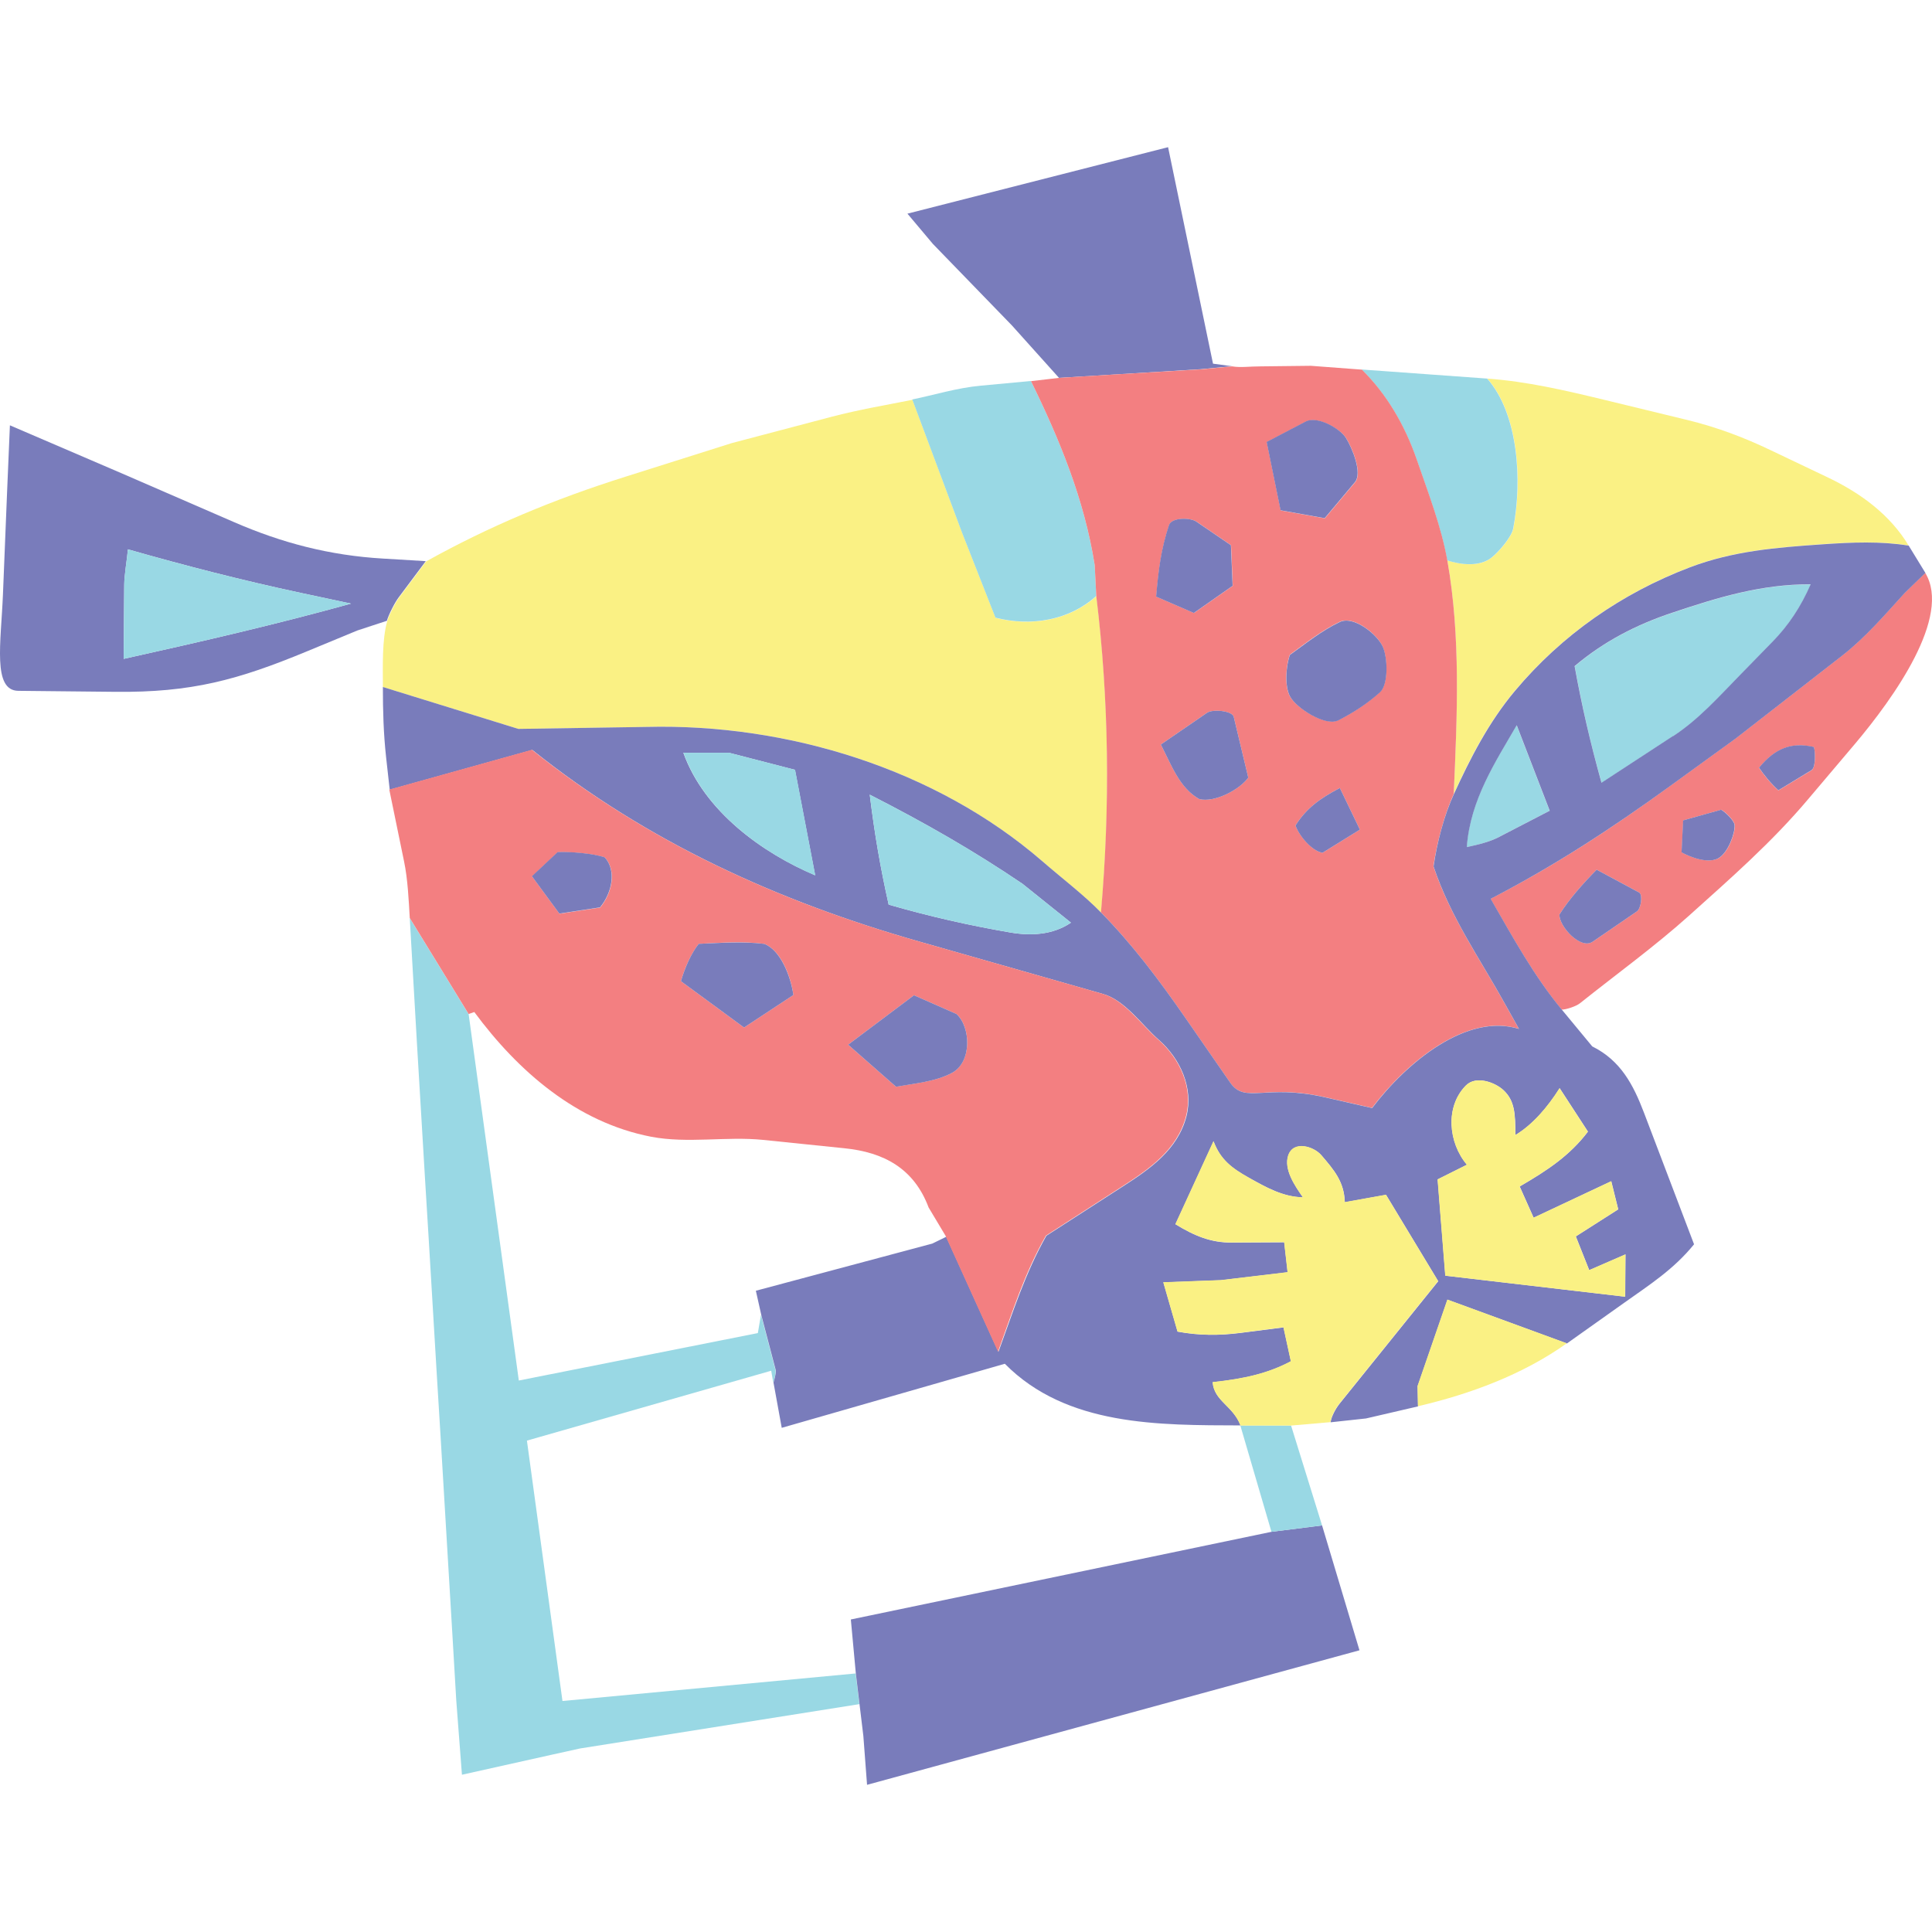
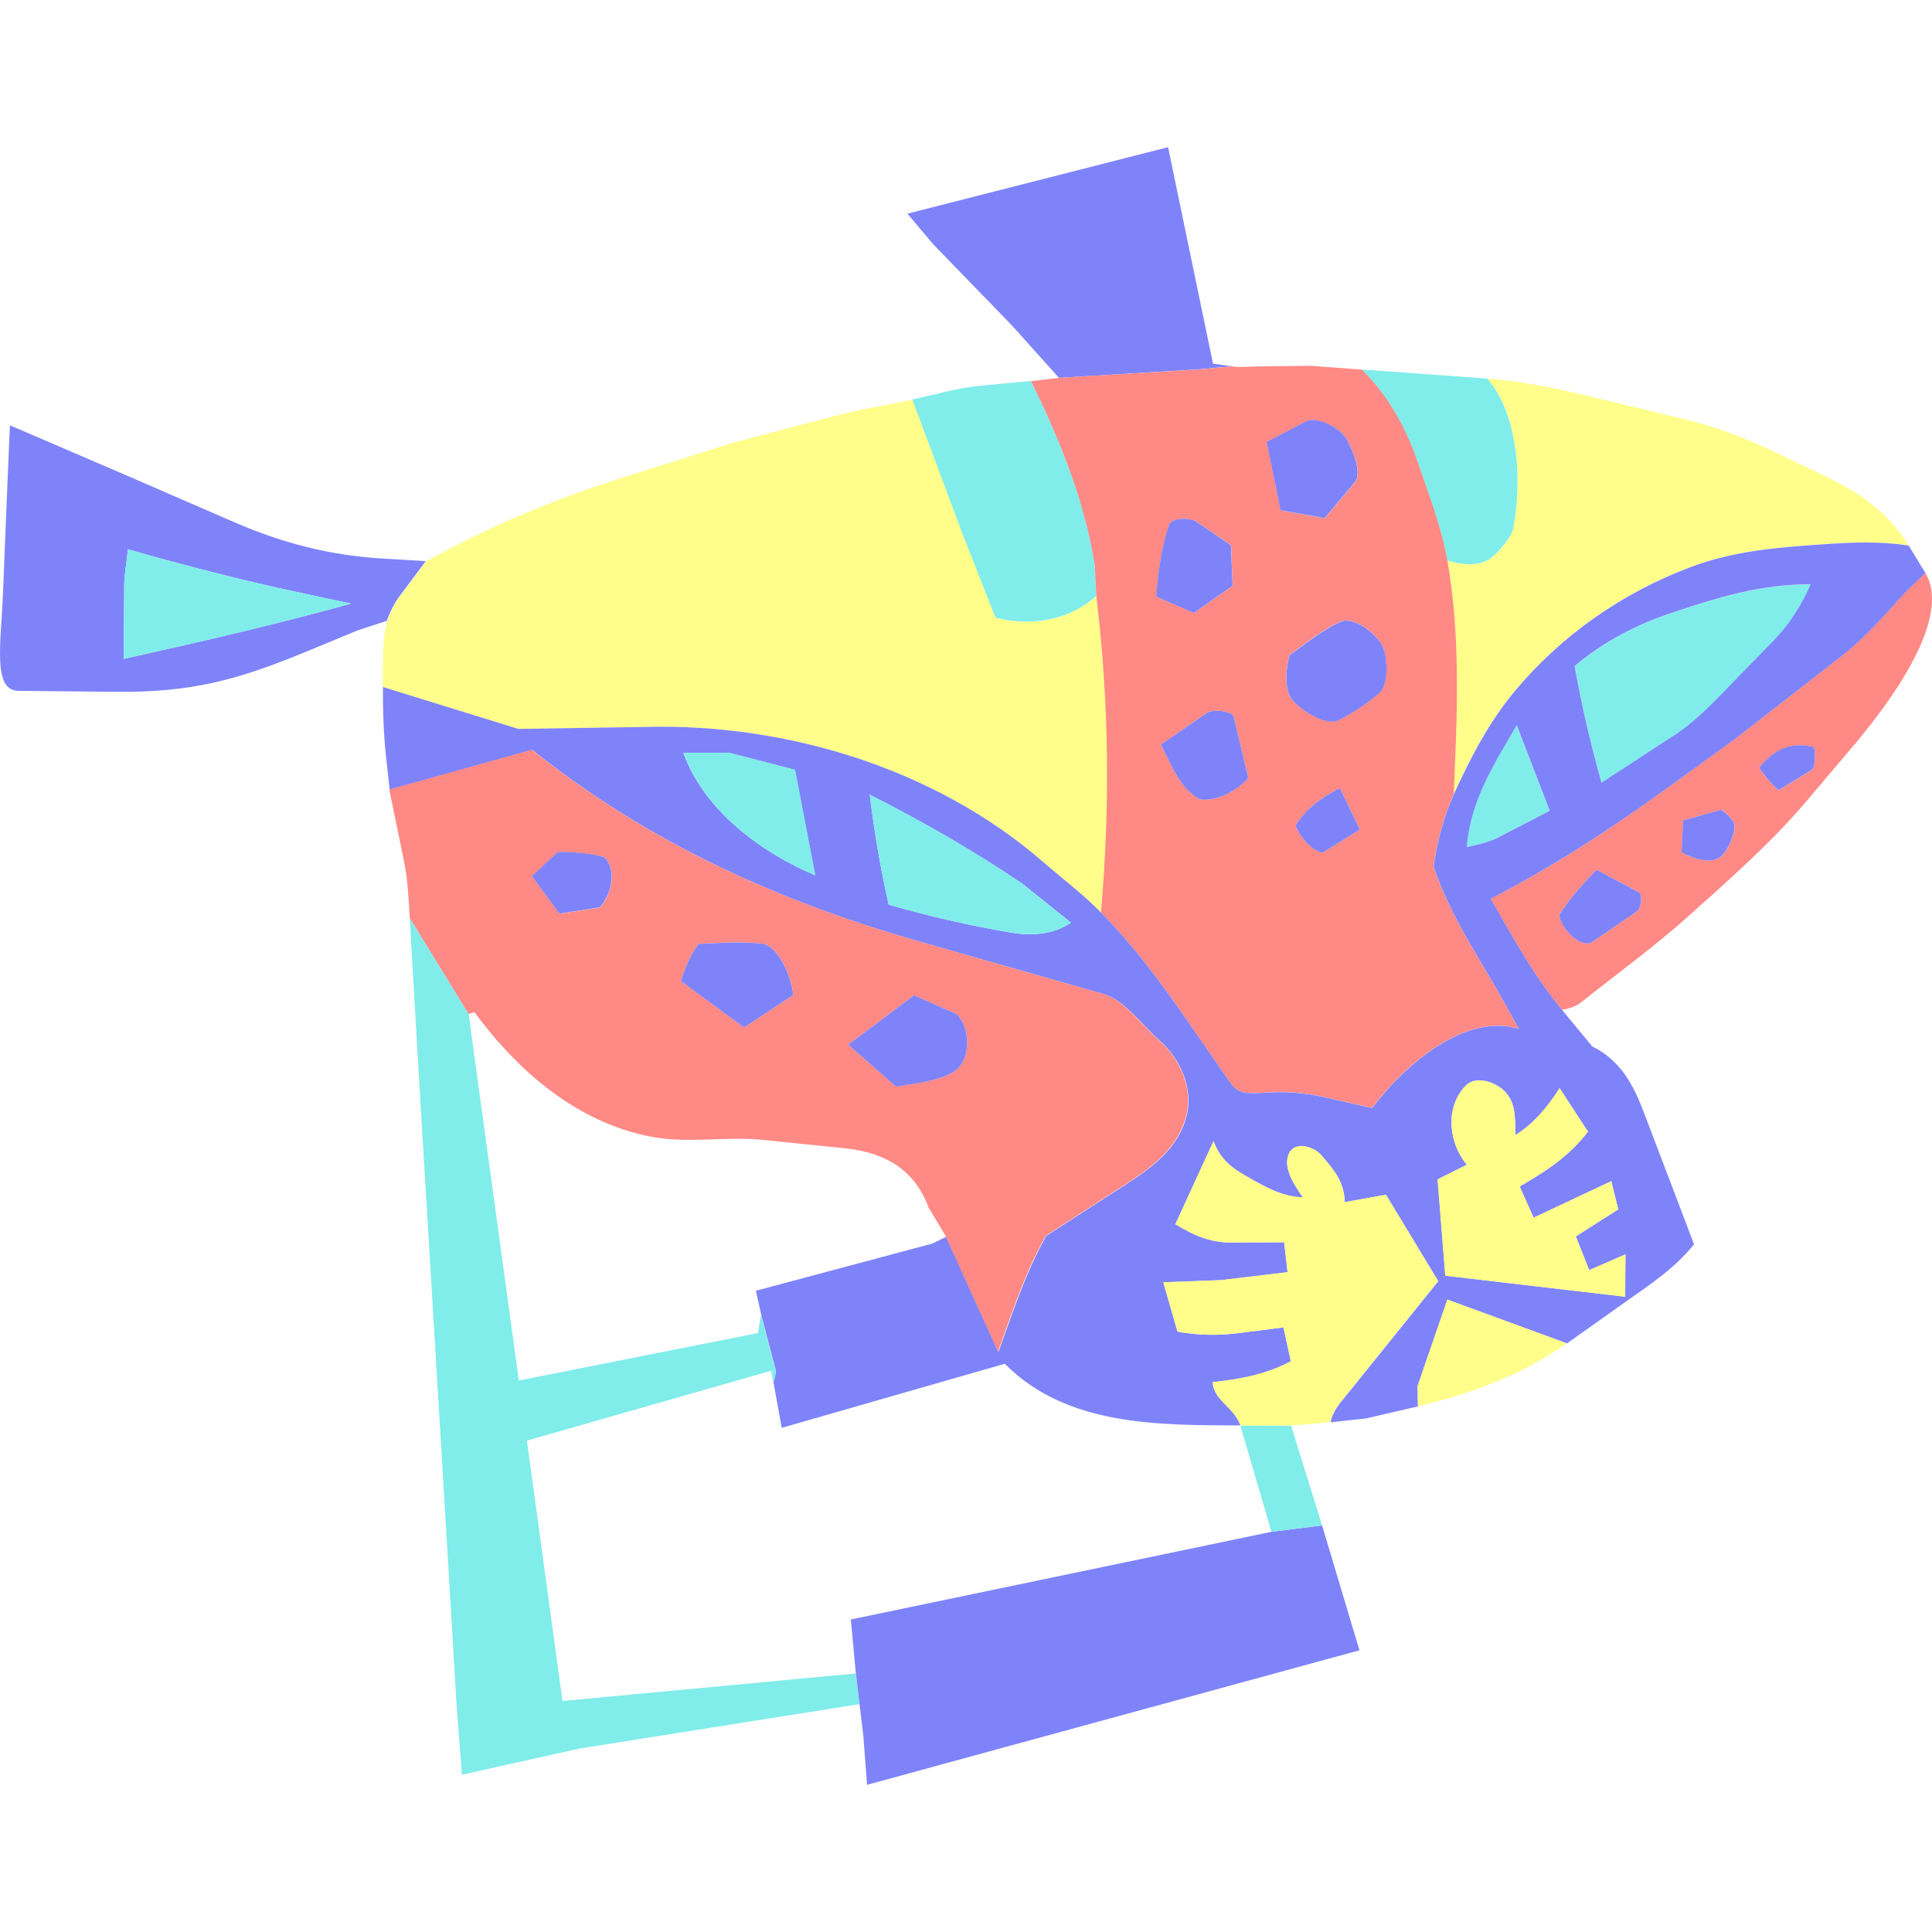
<svg xmlns="http://www.w3.org/2000/svg" id="Layer_2" data-name="Layer 2" viewBox="0 0 136 136" version="1.1" width="136" height="136">
  <defs id="defs1">
    <style id="style1">
      .cls-1 {
-         fill: #faf184;
+         fill: #fffe8a;
      }

      .cls-2 {
-         fill: #99d8e4;
+         fill: #80edea;
      }

      .cls-3 {
-         fill: #f37f81;
+         fill: #ff8985;
      }

      .cls-4 {
-         fill: #797cbb;
+         fill: #7f83fa;
      }
    </style>
  </defs>
  <g id="Layer_3" data-name="Layer 3" transform="matrix(1.000949,0,0,1,0.01680863,10.36)">
    <g id="g30">
      <polygon class="cls-4" points="86.63,15.42 84.42,15.63 78.88,15.97 74.46,16.24 71.15,12.55 65.59,6.81 63.8,4.68 82.13,0 85.29,15.24 " id="polygon1" />
      <path class="cls-2" d="m 32.94,61.02 3.53,25.8 16.81,-3.34 0.22,-1.29 1.02,3.89 c 0.06,0.22 -0.14,0.88 -0.16,0.87 l -0.14,-0.82 -17.18,4.92 2.5,18.33 20.62,-1.94 0.26,2.16 -19.64,3.12 -1.9,0.42 -6.41,1.43 -0.4,-5.24 -0.26,-4.43 -0.28,-4.7 -0.28,-4.7 -0.28,-4.7 -0.27,-4.42 -0.28,-4.7 -0.28,-4.7 -0.27,-4.42 -0.28,-4.7 -0.28,-4.7 -0.27,-4.7 -0.24,-4.19 4.14,6.76 z" id="path1" />
      <polygon class="cls-4" points="95.59,105.81 60.96,115.28 60.7,111.84 60.43,109.6 60.17,107.43 59.82,103.64 89.4,97.47 92.96,97.02 " id="polygon2" />
      <polygon class="cls-2" points="92.96,97.02 89.4,97.47 87.21,89.98 90.78,89.99 " id="polygon3" />
      <path class="cls-1" d="m 64.15,17.77 3.49,9.35 2.36,6.01 c 2.49,0.64 5.19,0.19 7.09,-1.53 0.9,7.35 0.98,14.82 0.33,22.28 -1.23,-1.25 -2.7,-2.37 -4.14,-3.62 C 65.8,43.78 55.37,40.55 45.45,40.81 L 36.44,40.95 26.91,38 c 0,-1.45 -0.07,-3.34 0.31,-4.65 0.13,-0.44 0.56,-1.29 0.84,-1.66 l 1.89,-2.53 c 4.43,-2.47 9,-4.38 14.01,-5.96 l 7.49,-2.37 7.01,-1.85 c 1.94,-0.51 3.86,-0.83 5.71,-1.2 z" id="path3" />
      <path class="cls-1" d="m 134.21,28.04 c -1.95,-0.32 -3.99,-0.24 -6.11,-0.09 -3.19,0.22 -6.24,0.46 -9.29,1.62 -4.78,1.82 -8.98,4.75 -12.29,8.69 -1.86,2.22 -3.15,4.74 -4.3,7.27 0.23,-5.49 0.5,-11.06 -0.45,-16.44 0.97,0.31 2.28,0.48 3.13,-0.21 0.49,-0.39 1.39,-1.43 1.51,-2.03 0.65,-3.39 0.36,-8.09 -1.83,-10.56 2.77,0.2 5.44,0.82 8.29,1.51 l 5.8,1.41 c 2.08,0.51 3.96,1.22 5.88,2.14 l 3.94,1.88 c 2.38,1.13 4.42,2.66 5.72,4.81 z" id="path4" />
      <path class="cls-3" d="m 109.81,60.71 c -1.91,-2.32 -3.4,-5.01 -5,-7.8 4.5,-2.32 8.51,-4.95 12.58,-7.91 l 4.66,-3.38 7.47,-5.82 c 1.62,-1.26 3.02,-2.89 4.4,-4.41 l 1.46,-1.42 c 1.87,3.07 -2.21,8.79 -4.94,12.03 l -3.29,3.89 c -2.55,3.03 -5.43,5.55 -8.41,8.23 -2.41,2.16 -5.1,4.11 -7.64,6.14 -0.27,0.22 -1,0.46 -1.3,0.45 z M 127.4,43.84 c 0.3,-0.18 0.24,-1.46 0.14,-1.61 -1.58,-0.37 -2.75,0.11 -3.85,1.46 0.33,0.49 0.83,1.11 1.36,1.59 l 2.35,-1.43 z m -6.51,6.18 c 0.62,-0.38 1.13,-1.7 1.09,-2.3 -0.02,-0.33 -0.71,-0.97 -0.95,-1.08 l -2.67,0.75 -0.11,2.25 c 0.59,0.32 1.88,0.85 2.65,0.38 z m -5.78,3.77 c 0.27,-0.19 0.41,-1.12 0.17,-1.31 l -3.01,-1.62 c -0.93,0.94 -1.94,2.08 -2.62,3.16 -0.01,0.86 1.5,2.48 2.34,1.91 z" id="path5" />
      <path class="cls-2" d="m 72.49,16.47 c 1.99,4.07 3.75,8.32 4.48,12.95 l 0.11,2.17 c -1.89,1.72 -4.59,2.17 -7.09,1.53 l -2.36,-6.01 -3.49,-9.35 c 1.52,-0.31 3.15,-0.82 4.81,-0.97 l 3.53,-0.33 z" id="path6" />
      <path class="cls-2" d="m 104.57,16.29 c 2.19,2.47 2.48,7.17 1.83,10.56 -0.12,0.6 -1.02,1.64 -1.51,2.03 -0.85,0.68 -2.16,0.52 -3.13,0.21 -0.42,-2.37 -1.33,-4.71 -2.15,-7.1 -0.85,-2.46 -2.14,-4.64 -3.87,-6.34 l 1.94,0.14 z" id="path7" />
      <path class="cls-2" d="m 117.65,41.46 -5.03,3.29 c -0.8,-2.85 -1.37,-5.35 -1.89,-8.21 2.05,-1.74 4.31,-2.91 6.9,-3.77 3.19,-1.07 6.23,-2 9.7,-1.99 -0.69,1.58 -1.54,2.87 -2.68,4.04 l -2.33,2.39 c -1.43,1.46 -2.86,3.08 -4.66,4.26 z" id="path8" />
      <path class="cls-2" d="m 105.44,48.54 c -0.72,0.37 -1.44,0.55 -2.31,0.73 0.24,-3.34 2.04,-6.03 3.51,-8.58 l 2.32,6.02 -3.53,1.83 z" id="path9" />
      <path class="cls-4" d="m 115.11,53.79 -3.12,2.14 c -0.84,0.58 -2.35,-1.05 -2.34,-1.91 0.68,-1.08 1.69,-2.22 2.62,-3.16 l 3.01,1.62 c 0.24,0.19 0.1,1.12 -0.17,1.31 z" id="path10" />
      <path class="cls-4" d="m 120.89,50.02 c -0.76,0.48 -2.06,-0.06 -2.65,-0.38 l 0.11,-2.25 2.67,-0.75 c 0.24,0.12 0.93,0.75 0.95,1.08 0.04,0.6 -0.47,1.92 -1.09,2.3 z" id="path11" />
      <path class="cls-3" d="m 95.75,15.65 c 1.73,1.7 3.02,3.88 3.87,6.34 0.82,2.38 1.73,4.73 2.15,7.1 0.95,5.38 0.69,10.94 0.45,16.44 -0.67,1.48 -1.18,3.41 -1.43,5.09 1.19,3.56 3.23,6.44 5.01,9.65 l 1,1.79 c -3.66,-1.13 -7.88,2.33 -10.33,5.57 l -3.33,-0.76 c -4.22,-0.96 -5.6,0.5 -6.65,-1.03 L 83.3,61.23 C 81.48,58.6 79.6,56.1 77.41,53.87 78.06,46.41 77.98,38.95 77.08,31.59 L 76.97,29.42 C 76.24,24.78 74.48,20.54 72.49,16.47 l 1.97,-0.23 4.43,-0.27 5.54,-0.33 2.21,-0.21 c 0.58,0.1 1.23,0 2.02,0 l 3.51,-0.04 3.59,0.27 z m -2.59,10.47 2.12,-2.53 c 0.53,-0.63 -0.17,-2.38 -0.63,-3.11 -0.44,-0.69 -2.04,-1.57 -2.83,-1.16 l -2.75,1.44 0.98,4.81 3.12,0.56 z m -6.48,4.75 -0.12,-2.85 -2.43,-1.66 c -0.42,-0.28 -1.74,-0.32 -1.93,0.25 -0.56,1.69 -0.75,3.22 -0.9,5.03 l 2.65,1.15 2.74,-1.92 z m 7.34,9.51 c 1.21,-0.61 2.12,-1.23 3,-2.01 0.61,-0.53 0.55,-2.45 0.2,-3.22 -0.41,-0.9 -2.05,-2.19 -3.01,-1.74 -1.24,0.58 -2.42,1.52 -3.52,2.32 -0.26,0.74 -0.4,2.21 0.02,2.95 0.46,0.81 2.43,2.04 3.3,1.69 z m -6.25,4 -1.02,-4.27 c -0.11,-0.45 -1.5,-0.56 -1.87,-0.3 l -3.26,2.24 c 0.78,1.52 1.33,3.05 2.7,3.84 1.07,0.27 2.82,-0.65 3.45,-1.51 z m 5.22,5.29 2.63,-1.63 -1.41,-2.93 c -1.43,0.75 -2.36,1.44 -3.12,2.64 0.24,0.7 1.16,1.8 1.9,1.92 z" id="path12" />
      <path class="cls-4" d="m 94.02,40.38 c -0.87,0.36 -2.84,-0.87 -3.3,-1.69 -0.42,-0.74 -0.29,-2.22 -0.02,-2.95 1.11,-0.8 2.28,-1.74 3.52,-2.32 0.95,-0.45 2.59,0.84 3.01,1.74 0.35,0.77 0.41,2.68 -0.2,3.22 -0.88,0.78 -1.79,1.39 -3,2.01 z" id="path13" />
      <path class="cls-4" d="m 93.16,26.12 -3.12,-0.56 -0.98,-4.81 2.75,-1.44 c 0.8,-0.42 2.4,0.47 2.83,1.16 0.46,0.74 1.16,2.48 0.63,3.11 l -2.12,2.53 z" id="path14" />
      <path class="cls-4" d="m 87.77,44.38 c -0.62,0.86 -2.38,1.78 -3.45,1.51 -1.38,-0.79 -1.92,-2.32 -2.7,-3.84 l 3.26,-2.24 c 0.37,-0.26 1.77,-0.15 1.87,0.3 z" id="path15" />
      <path class="cls-4" d="m 86.68,30.87 -2.74,1.92 -2.65,-1.15 c 0.15,-1.81 0.34,-3.34 0.9,-5.03 0.19,-0.57 1.51,-0.54 1.93,-0.25 l 2.43,1.66 0.12,2.85 z" id="path16" />
      <path class="cls-4" d="m 92.99,49.67 c -0.75,-0.12 -1.66,-1.21 -1.9,-1.92 0.76,-1.2 1.69,-1.89 3.12,-2.64 l 1.41,2.93 z" id="path17" />
      <path class="cls-4" d="m 127.4,43.84 -2.35,1.43 c -0.53,-0.48 -1.03,-1.1 -1.36,-1.59 1.1,-1.35 2.27,-1.83 3.85,-1.46 0.1,0.15 0.16,1.43 -0.14,1.61 z" id="path18" />
      <path class="cls-4" d="m 134.21,28.04 1.18,1.93 -1.46,1.42 c -1.38,1.52 -2.78,3.15 -4.4,4.41 l -7.47,5.82 -4.66,3.38 c -4.07,2.95 -8.08,5.58 -12.58,7.91 1.6,2.79 3.08,5.48 5,7.8 l 2.14,2.59 c 2,0.99 2.89,2.7 3.64,4.67 l 3.52,9.26 c -1.43,1.77 -3.16,2.87 -4.93,4.13 l -4.01,2.85 -8.4,-3.08 -2.1,6.09 0.03,1.42 -3.66,0.85 -2.49,0.27 c 0.05,-0.4 0.36,-0.97 0.64,-1.32 l 6.93,-8.61 -3.67,-6.08 -2.9,0.52 c -0.04,-1.45 -0.77,-2.28 -1.65,-3.31 -0.53,-0.62 -1.97,-1.06 -2.33,0.03 -0.31,0.96 0.44,2.09 1.04,2.94 -1.43,-0.04 -2.59,-0.71 -3.8,-1.38 -1.21,-0.67 -2,-1.27 -2.49,-2.57 l -2.68,5.84 c 1.37,0.84 2.52,1.3 3.95,1.29 l 3.7,-0.02 0.24,2.11 -4.7,0.56 -4.04,0.15 1,3.47 c 1.55,0.28 2.9,0.28 4.42,0.09 l 3.03,-0.39 0.52,2.39 c -1.61,0.85 -3.26,1.23 -5.5,1.47 0.1,1.33 1.42,1.65 1.96,3.04 C 81.51,89.96 75,90.05 70.65,85.64 l -15.69,4.51 -0.58,-3.19 c 0,0 0.21,-0.66 0.16,-0.87 l -1.02,-3.89 -0.38,-1.7 12.41,-3.32 0.98,-0.48 3.67,8.1 c 1.01,-2.76 1.87,-5.52 3.37,-8.17 l 5.36,-3.46 c 1.91,-1.23 3.88,-2.59 4.49,-4.94 C 83.93,66.24 83,64.16 81.46,62.82 80.29,61.79 79.1,60.05 77.56,59.61 L 64.6,55.91 C 54.71,53.09 45.49,48.9 37.42,42.43 l -10.03,2.8 -0.25,-2.25 C 26.95,41.25 26.91,39.65 26.91,38 l 9.53,2.95 9.01,-0.14 c 9.92,-0.25 20.35,2.97 27.83,9.45 1.44,1.25 2.92,2.37 4.14,3.62 2.19,2.23 4.07,4.73 5.89,7.36 l 3.19,4.61 c 1.05,1.52 2.43,0.07 6.65,1.03 l 3.33,0.76 c 2.45,-3.24 6.67,-6.71 10.33,-5.57 l -1,-1.79 c -1.78,-3.21 -3.82,-6.09 -5.01,-9.65 0.24,-1.68 0.75,-3.62 1.43,-5.09 1.16,-2.53 2.44,-5.05 4.3,-7.27 3.3,-3.94 7.51,-6.87 12.29,-8.69 3.05,-1.16 6.1,-1.4 9.29,-1.62 2.12,-0.15 4.16,-0.23 6.11,0.09 z m -16.56,13.42 c 1.8,-1.18 3.23,-2.8 4.66,-4.26 l 2.33,-2.39 c 1.14,-1.17 1.99,-2.46 2.68,-4.04 -3.47,-0.01 -6.51,0.92 -9.7,1.99 -2.59,0.86 -4.85,2.04 -6.9,3.77 0.52,2.87 1.1,5.36 1.89,8.21 l 5.03,-3.29 z m -12.21,7.08 3.53,-1.83 -2.32,-6.02 c -1.47,2.55 -3.27,5.24 -3.51,8.58 0.87,-0.19 1.59,-0.36 2.31,-0.73 z m -48.13,2.72 -1.42,-7.43 -4.64,-1.2 h -3.21 c 1.49,4.16 5.62,7.08 9.26,8.62 z m 17.99,3.33 -3.4,-2.73 c -3.42,-2.32 -6.87,-4.3 -10.75,-6.28 0.35,2.83 0.74,5.1 1.33,7.74 2.92,0.84 5.6,1.45 8.55,1.96 1.44,0.25 2.99,0.18 4.27,-0.69 z m 35.5,22.09 2.99,-1.91 -0.49,-1.98 -5.46,2.57 -0.98,-2.2 c 2,-1.16 3.54,-2.2 4.8,-3.86 l -1.99,-3.06 c -0.86,1.36 -1.9,2.57 -3.11,3.3 -0.01,-1.5 -0.04,-2.41 -0.84,-3.16 -0.57,-0.53 -1.92,-1.07 -2.65,-0.32 -1.46,1.48 -1.24,4.01 0.08,5.57 l -2.06,1.03 0.54,6.78 12.65,1.48 0.02,-2.98 -2.55,1.11 -0.94,-2.37 z" id="path19" />
      <path class="cls-3" d="m 66.51,76.68 -1.22,-2.04 c -1.03,-2.75 -3.15,-3.89 -5.92,-4.17 l -5.73,-0.59 c -2.57,-0.26 -5.3,0.27 -7.86,-0.22 -5.24,-1.01 -9.37,-4.62 -12.44,-8.78 l -0.4,0.14 -4.14,-6.76 c -0.07,-1.21 -0.14,-2.74 -0.4,-3.98 l -1.04,-5.06 10.03,-2.8 c 8.08,6.47 17.29,10.66 27.18,13.48 l 12.96,3.7 c 1.54,0.44 2.73,2.19 3.9,3.21 1.54,1.35 2.48,3.42 1.96,5.41 -0.61,2.35 -2.58,3.71 -4.49,4.94 l -5.36,3.46 c -1.51,2.65 -2.37,5.41 -3.37,8.17 L 66.5,76.69 Z M 42.2,53.51 c 0.84,-1.02 1.16,-2.59 0.32,-3.51 -0.81,-0.28 -2.44,-0.41 -3.31,-0.37 l -1.81,1.7 1.93,2.63 2.88,-0.44 z m 13.58,6.17 c -0.18,-1.34 -0.91,-3.18 -2.06,-3.6 -1.52,-0.19 -2.99,-0.08 -4.6,0 -0.54,0.7 -0.98,1.68 -1.25,2.63 l 4.44,3.26 z m 11.16,5.48 c 1.41,-0.77 1.32,-3.24 0.31,-4.14 L 64.26,59.7 59.63,63.18 63,66.14 c 1.28,-0.24 2.8,-0.36 3.94,-0.98 z" id="path20" />
      <path class="cls-1" d="m 93.55,89.75 -2.76,0.24 h -3.57 c -0.53,-1.41 -1.86,-1.73 -1.96,-3.06 2.24,-0.24 3.9,-0.62 5.5,-1.47 l -0.52,-2.39 -3.03,0.39 c -1.52,0.19 -2.86,0.2 -4.42,-0.09 l -1,-3.47 4.04,-0.15 4.7,-0.56 -0.24,-2.11 -3.7,0.02 c -1.44,0 -2.58,-0.45 -3.95,-1.29 l 2.68,-5.84 c 0.49,1.3 1.31,1.9 2.49,2.57 1.18,0.67 2.37,1.35 3.8,1.38 -0.6,-0.84 -1.35,-1.98 -1.04,-2.94 0.36,-1.1 1.8,-0.65 2.33,-0.03 0.88,1.03 1.61,1.86 1.65,3.31 l 2.9,-0.52 3.67,6.08 -6.93,8.61 c -0.28,0.34 -0.59,0.92 -0.64,1.32 z" id="path21" />
      <path class="cls-1" d="m 110.17,84.2 c -3.09,2.2 -6.78,3.57 -10.47,4.43 l -0.03,-1.42 2.1,-6.09 z" id="path22" />
      <path class="cls-1" d="m 110.8,76.68 0.94,2.37 2.55,-1.11 -0.02,2.98 -12.65,-1.48 -0.54,-6.78 2.06,-1.03 c -1.31,-1.56 -1.53,-4.09 -0.08,-5.57 0.73,-0.75 2.09,-0.21 2.65,0.32 0.8,0.75 0.83,1.65 0.84,3.16 1.21,-0.73 2.25,-1.94 3.11,-3.3 l 1.99,3.06 c -1.26,1.66 -2.8,2.7 -4.8,3.86 l 0.98,2.2 5.46,-2.57 0.49,1.98 -2.99,1.91 z" id="path23" />
      <path class="cls-2" d="m 75.3,54.59 c -1.29,0.87 -2.83,0.94 -4.27,0.69 -2.95,-0.51 -5.63,-1.12 -8.55,-1.96 -0.59,-2.64 -0.98,-4.91 -1.33,-7.74 3.88,1.98 7.34,3.96 10.75,6.28 z" id="path24" />
      <path class="cls-2" d="m 57.31,51.26 c -3.64,-1.54 -7.77,-4.47 -9.26,-8.63 h 3.21 c 0,0 4.64,1.2 4.64,1.2 l 1.42,7.43 z" id="path25" />
      <path class="cls-4" d="M 66.94,65.16 C 65.8,65.78 64.28,65.91 63,66.14 l -3.37,-2.96 4.63,-3.48 2.99,1.32 c 1.01,0.91 1.1,3.38 -0.31,4.14 z" id="path26" />
      <path class="cls-4" d="m 55.78,59.68 -3.47,2.29 -4.44,-3.26 c 0.28,-0.96 0.71,-1.94 1.25,-2.63 1.61,-0.07 3.08,-0.18 4.6,0 1.14,0.42 1.87,2.26 2.06,3.6 z" id="path27" />
      <path class="cls-4" d="m 42.2,53.51 -2.88,0.44 -1.93,-2.63 1.81,-1.7 c 0.87,-0.04 2.49,0.09 3.31,0.37 0.84,0.92 0.52,2.49 -0.32,3.51 z" id="path28" />
      <path class="cls-4" d="m 29.92,29.15 -1.89,2.53 c -0.28,0.36 -0.71,1.22 -0.84,1.66 l -2.07,0.68 -3.55,1.47 C 16.72,37.5 13.45,38.4 8.07,38.34 L 1.27,38.27 C -0.55,38.25 0.05,34.91 0.19,31.5 l 0.29,-7.19 0.2,-4.73 7.84,3.37 7.89,3.43 c 3.39,1.48 6.76,2.36 10.51,2.58 l 2.99,0.18 z m -5.25,2.98 -3.56,-0.76 c -4.1,-0.88 -8.1,-1.91 -12.13,-3.06 -0.07,0.75 -0.25,1.8 -0.26,2.47 l -0.04,5.24 c 5.63,-1.25 10.84,-2.46 15.99,-3.89 z" id="path29" />
      <path class="cls-2" d="m 24.67,32.13 c -5.15,1.43 -10.36,2.64 -15.99,3.89 l 0.04,-5.24 c 0,-0.67 0.19,-1.72 0.26,-2.47 4.02,1.15 8.03,2.18 12.13,3.06 z" id="path30" />
    </g>
  </g>
</svg>
